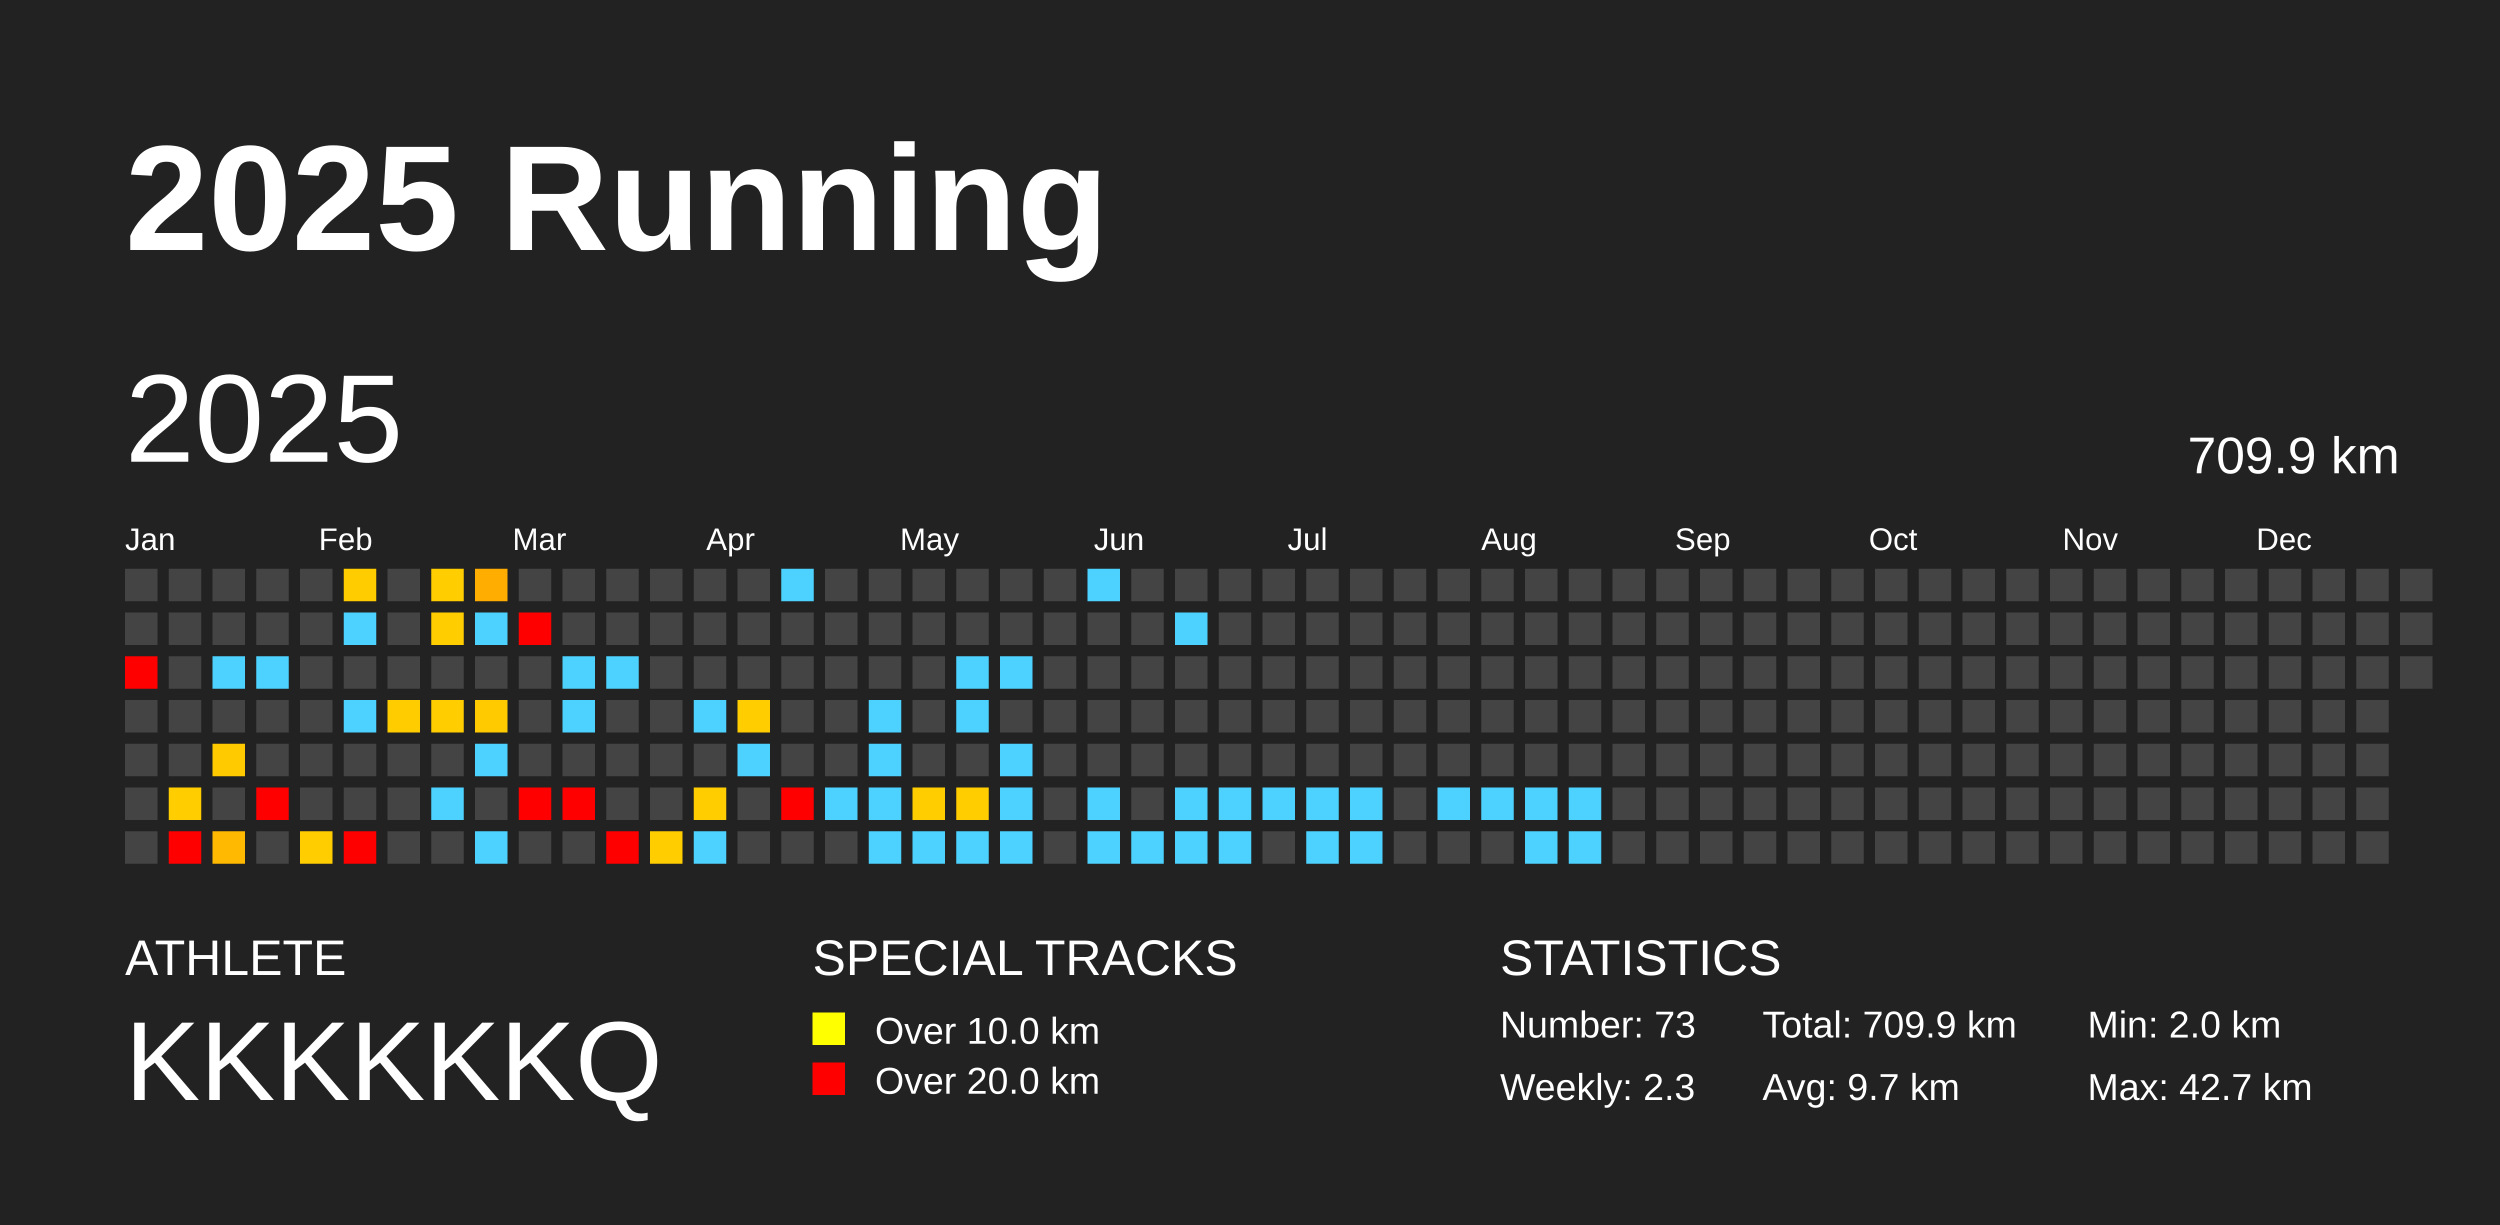
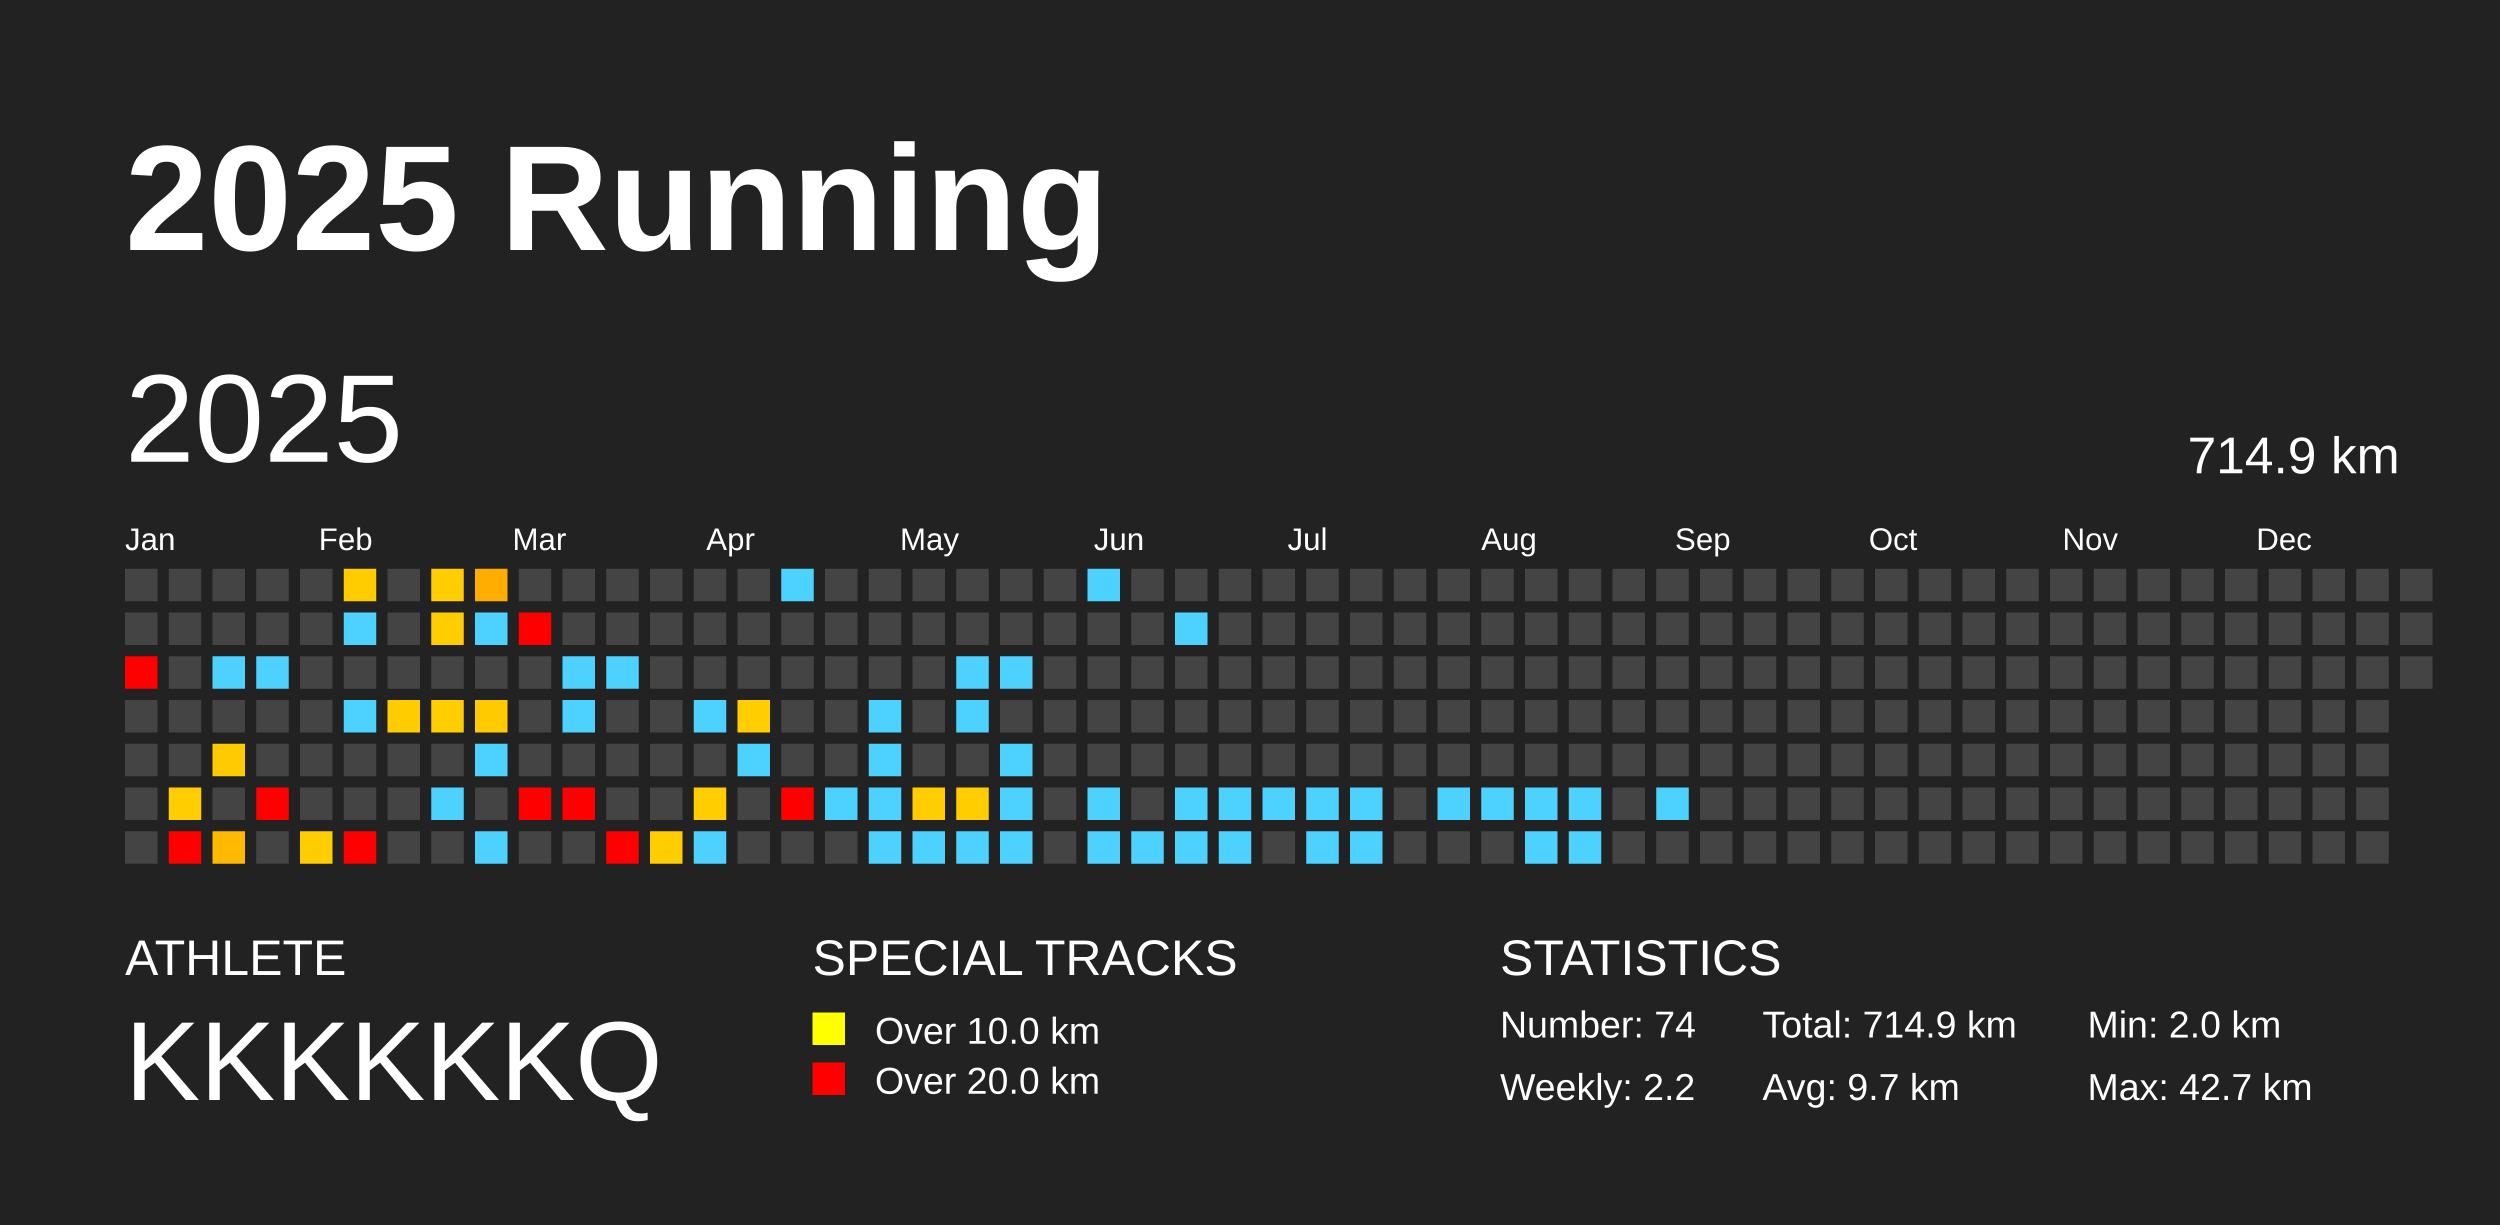
<svg xmlns="http://www.w3.org/2000/svg" baseProfile="full" height="98mm" version="1.1" viewBox="0,0,200,98" width="200mm">
  <defs />
  <rect fill="#222222" height="98" width="200" x="0" y="0" />
  <text fill="#FFFFFF" style="font-size:12px; font-family:Arial; font-weight:bold;" x="10" y="20">2025 Running</text>
  <text fill="#FFFFFF" style="font-size:4px; font-family:Arial" x="10" y="78">ATHLETE</text>
  <text fill="#FFFFFF" style="font-size:9px; font-family:Arial" x="10" y="88">KKKKKKQ</text>
  <text fill="#FFFFFF" style="font-size:4px; font-family:Arial" x="65" y="78">SPECIAL TRACKS</text>
  <rect fill="yellow" height="2.6" width="2.6" x="65" y="81" />
  <text fill="#FFFFFF" style="font-size:3px; font-family:Arial" x="70" y="83.5">Over 10.0 km</text>
  <rect fill="red" height="2.6" width="2.6" x="65" y="85" />
  <text fill="#FFFFFF" style="font-size:3px; font-family:Arial" x="70" y="87.5">Over 20.0 km</text>
  <text fill="#FFFFFF" style="font-size:4px; font-family:Arial" x="120" y="78">STATISTICS</text>
-   <text fill="#FFFFFF" style="font-size:3px; font-family:Arial" x="120" y="83">Number: 73</text>
-   <text fill="#FFFFFF" style="font-size:3px; font-family:Arial" x="120" y="88">Weekly: 2.3</text>
-   <text fill="#FFFFFF" style="font-size:3px; font-family:Arial" x="141" y="83">Total: 709.9 km</text>
+   <text fill="#FFFFFF" style="font-size:3px; font-family:Arial" x="120" y="83">Number: 74</text>
+   <text fill="#FFFFFF" style="font-size:3px; font-family:Arial" x="120" y="88">Weekly: 2.2</text>
+   <text fill="#FFFFFF" style="font-size:3px; font-family:Arial" x="141" y="83">Total: 714.9 km</text>
  <text fill="#FFFFFF" style="font-size:3px; font-family:Arial" x="141" y="88">Avg: 9.7 km</text>
  <text fill="#FFFFFF" style="font-size:3px; font-family:Arial" x="167" y="83">Min: 2.0 km</text>
  <text fill="#FFFFFF" style="font-size:3px; font-family:Arial" x="167" y="88">Max: 42.7 km</text>
  <text dominant-baseline="hanging" fill="#FFFFFF" style="font-size:10.0px; font-family:Arial;" x="10" y="30">2025</text>
-   <text dominant-baseline="hanging" fill="#FFFFFF" style="font-size:4.125px; font-family:Arial;" x="175" y="35">709.9 km</text>
+   <text dominant-baseline="hanging" fill="#FFFFFF" style="font-size:4.125px; font-family:Arial;" x="175" y="35">714.9 km</text>
  <text fill="#FFFFFF" style="font-size:2.5px; font-family:Arial" x="10.0" y="44">Jan</text>
  <text fill="#FFFFFF" style="font-size:2.5px; font-family:Arial" x="25.5" y="44">Feb</text>
  <text fill="#FFFFFF" style="font-size:2.5px; font-family:Arial" x="41.0" y="44">Mar</text>
  <text fill="#FFFFFF" style="font-size:2.5px; font-family:Arial" x="56.5" y="44">Apr</text>
  <text fill="#FFFFFF" style="font-size:2.5px; font-family:Arial" x="72.0" y="44">May</text>
  <text fill="#FFFFFF" style="font-size:2.5px; font-family:Arial" x="87.5" y="44">Jun</text>
  <text fill="#FFFFFF" style="font-size:2.5px; font-family:Arial" x="103.0" y="44">Jul</text>
  <text fill="#FFFFFF" style="font-size:2.5px; font-family:Arial" x="118.5" y="44">Aug</text>
  <text fill="#FFFFFF" style="font-size:2.5px; font-family:Arial" x="134.0" y="44">Sep</text>
  <text fill="#FFFFFF" style="font-size:2.5px; font-family:Arial" x="149.5" y="44">Oct</text>
  <text fill="#FFFFFF" style="font-size:2.5px; font-family:Arial" x="165.0" y="44">Nov</text>
  <text fill="#FFFFFF" style="font-size:2.5px; font-family:Arial" x="180.5" y="44">Dec</text>
  <rect fill="#444444" height="2.6" width="2.6" x="10.0" y="45.5" />
  <rect fill="#444444" height="2.6" width="2.6" x="10.0" y="49.0" />
  <rect fill="red" height="2.6" width="2.6" x="10.0" y="52.5" />
  <rect fill="#444444" height="2.6" width="2.6" x="10.0" y="56.0" />
  <rect fill="#444444" height="2.6" width="2.6" x="10.0" y="59.5" />
  <rect fill="#444444" height="2.6" width="2.6" x="10.0" y="63.0" />
  <rect fill="#444444" height="2.6" width="2.6" x="10.0" y="66.5" />
  <rect fill="#444444" height="2.6" width="2.6" x="13.5" y="45.5" />
  <rect fill="#444444" height="2.6" width="2.6" x="13.5" y="49.0" />
  <rect fill="#444444" height="2.6" width="2.6" x="13.5" y="52.5" />
  <rect fill="#444444" height="2.6" width="2.6" x="13.5" y="56.0" />
  <rect fill="#444444" height="2.6" width="2.6" x="13.5" y="59.5" />
  <rect fill="#ffcd00" height="2.6" width="2.6" x="13.5" y="63.0" />
  <rect fill="red" height="2.6" width="2.6" x="13.5" y="66.5" />
  <rect fill="#444444" height="2.6" width="2.6" x="17.0" y="45.5" />
  <rect fill="#444444" height="2.6" width="2.6" x="17.0" y="49.0" />
  <rect fill="#4dd2ff" height="2.6" width="2.6" x="17.0" y="52.5" />
  <rect fill="#444444" height="2.6" width="2.6" x="17.0" y="56.0" />
  <rect fill="#ffcb00" height="2.6" width="2.6" x="17.0" y="59.5" />
  <rect fill="#444444" height="2.6" width="2.6" x="17.0" y="63.0" />
  <rect fill="#ffb900" height="2.6" width="2.6" x="17.0" y="66.5" />
  <rect fill="#444444" height="2.6" width="2.6" x="20.5" y="45.5" />
  <rect fill="#444444" height="2.6" width="2.6" x="20.5" y="49.0" />
  <rect fill="#4dd2ff" height="2.6" width="2.6" x="20.5" y="52.5" />
  <rect fill="#444444" height="2.6" width="2.6" x="20.5" y="56.0" />
  <rect fill="#444444" height="2.6" width="2.6" x="20.5" y="59.5" />
  <rect fill="red" height="2.6" width="2.6" x="20.5" y="63.0" />
  <rect fill="#444444" height="2.6" width="2.6" x="20.5" y="66.5" />
  <rect fill="#444444" height="2.6" width="2.6" x="24.0" y="45.5" />
  <rect fill="#444444" height="2.6" width="2.6" x="24.0" y="49.0" />
  <rect fill="#444444" height="2.6" width="2.6" x="24.0" y="52.5" />
  <rect fill="#444444" height="2.6" width="2.6" x="24.0" y="56.0" />
  <rect fill="#444444" height="2.6" width="2.6" x="24.0" y="59.5" />
  <rect fill="#444444" height="2.6" width="2.6" x="24.0" y="63.0" />
  <rect fill="#ffcd00" height="2.6" width="2.6" x="24.0" y="66.5" />
  <rect fill="#ffcc00" height="2.6" width="2.6" x="27.5" y="45.5" />
  <rect fill="#4dd2ff" height="2.6" width="2.6" x="27.5" y="49.0" />
  <rect fill="#444444" height="2.6" width="2.6" x="27.5" y="52.5" />
  <rect fill="#4dd2ff" height="2.6" width="2.6" x="27.5" y="56.0" />
  <rect fill="#444444" height="2.6" width="2.6" x="27.5" y="59.5" />
  <rect fill="#444444" height="2.6" width="2.6" x="27.5" y="63.0" />
  <rect fill="red" height="2.6" width="2.6" x="27.5" y="66.5" />
  <rect fill="#444444" height="2.6" width="2.6" x="31.0" y="45.5" />
  <rect fill="#444444" height="2.6" width="2.6" x="31.0" y="49.0" />
  <rect fill="#444444" height="2.6" width="2.6" x="31.0" y="52.5" />
  <rect fill="#ffcc00" height="2.6" width="2.6" x="31.0" y="56.0" />
  <rect fill="#444444" height="2.6" width="2.6" x="31.0" y="59.5" />
  <rect fill="#444444" height="2.6" width="2.6" x="31.0" y="63.0" />
  <rect fill="#444444" height="2.6" width="2.6" x="31.0" y="66.5" />
  <rect fill="#ffcd00" height="2.6" width="2.6" x="34.5" y="45.5" />
  <rect fill="#ffcd00" height="2.6" width="2.6" x="34.5" y="49.0" />
  <rect fill="#444444" height="2.6" width="2.6" x="34.5" y="52.5" />
  <rect fill="#ffcd00" height="2.6" width="2.6" x="34.5" y="56.0" />
  <rect fill="#444444" height="2.6" width="2.6" x="34.5" y="59.5" />
  <rect fill="#4dd2ff" height="2.6" width="2.6" x="34.5" y="63.0" />
  <rect fill="#444444" height="2.6" width="2.6" x="34.5" y="66.5" />
  <rect fill="#ffad00" height="2.6" width="2.6" x="38.0" y="45.5" />
  <rect fill="#4dd2ff" height="2.6" width="2.6" x="38.0" y="49.0" />
  <rect fill="#444444" height="2.6" width="2.6" x="38.0" y="52.5" />
  <rect fill="#ffcb00" height="2.6" width="2.6" x="38.0" y="56.0" />
  <rect fill="#4dd2ff" height="2.6" width="2.6" x="38.0" y="59.5" />
  <rect fill="#444444" height="2.6" width="2.6" x="38.0" y="63.0" />
  <rect fill="#4dd2ff" height="2.6" width="2.6" x="38.0" y="66.5" />
  <rect fill="#444444" height="2.6" width="2.6" x="41.5" y="45.5" />
  <rect fill="red" height="2.6" width="2.6" x="41.5" y="49.0" />
  <rect fill="#444444" height="2.6" width="2.6" x="41.5" y="52.5" />
  <rect fill="#444444" height="2.6" width="2.6" x="41.5" y="56.0" />
  <rect fill="#444444" height="2.6" width="2.6" x="41.5" y="59.5" />
  <rect fill="red" height="2.6" width="2.6" x="41.5" y="63.0" />
  <rect fill="#444444" height="2.6" width="2.6" x="41.5" y="66.5" />
  <rect fill="#444444" height="2.6" width="2.6" x="45.0" y="45.5" />
  <rect fill="#444444" height="2.6" width="2.6" x="45.0" y="49.0" />
  <rect fill="#4dd2ff" height="2.6" width="2.6" x="45.0" y="52.5" />
  <rect fill="#4dd2ff" height="2.6" width="2.6" x="45.0" y="56.0" />
  <rect fill="#444444" height="2.6" width="2.6" x="45.0" y="59.5" />
  <rect fill="red" height="2.6" width="2.6" x="45.0" y="63.0" />
  <rect fill="#444444" height="2.6" width="2.6" x="45.0" y="66.5" />
  <rect fill="#444444" height="2.6" width="2.6" x="48.5" y="45.5" />
  <rect fill="#444444" height="2.6" width="2.6" x="48.5" y="49.0" />
  <rect fill="#4dd2ff" height="2.6" width="2.6" x="48.5" y="52.5" />
  <rect fill="#444444" height="2.6" width="2.6" x="48.5" y="56.0" />
  <rect fill="#444444" height="2.6" width="2.6" x="48.5" y="59.5" />
  <rect fill="#444444" height="2.6" width="2.6" x="48.5" y="63.0" />
  <rect fill="red" height="2.6" width="2.6" x="48.5" y="66.5" />
  <rect fill="#444444" height="2.6" width="2.6" x="52.0" y="45.5" />
  <rect fill="#444444" height="2.6" width="2.6" x="52.0" y="49.0" />
  <rect fill="#444444" height="2.6" width="2.6" x="52.0" y="52.5" />
  <rect fill="#444444" height="2.6" width="2.6" x="52.0" y="56.0" />
  <rect fill="#444444" height="2.6" width="2.6" x="52.0" y="59.5" />
  <rect fill="#444444" height="2.6" width="2.6" x="52.0" y="63.0" />
  <rect fill="#ffcd00" height="2.6" width="2.6" x="52.0" y="66.5" />
  <rect fill="#444444" height="2.6" width="2.6" x="55.5" y="45.5" />
  <rect fill="#444444" height="2.6" width="2.6" x="55.5" y="49.0" />
  <rect fill="#444444" height="2.6" width="2.6" x="55.5" y="52.5" />
  <rect fill="#4dd2ff" height="2.6" width="2.6" x="55.5" y="56.0" />
  <rect fill="#444444" height="2.6" width="2.6" x="55.5" y="59.5" />
  <rect fill="#ffcd00" height="2.6" width="2.6" x="55.5" y="63.0" />
  <rect fill="#4dd2ff" height="2.6" width="2.6" x="55.5" y="66.5" />
  <rect fill="#444444" height="2.6" width="2.6" x="59.0" y="45.5" />
  <rect fill="#444444" height="2.6" width="2.6" x="59.0" y="49.0" />
  <rect fill="#444444" height="2.6" width="2.6" x="59.0" y="52.5" />
  <rect fill="#ffcd00" height="2.6" width="2.6" x="59.0" y="56.0" />
  <rect fill="#4dd2ff" height="2.6" width="2.6" x="59.0" y="59.5" />
  <rect fill="#444444" height="2.6" width="2.6" x="59.0" y="63.0" />
  <rect fill="#444444" height="2.6" width="2.6" x="59.0" y="66.5" />
  <rect fill="#4dd2ff" height="2.6" width="2.6" x="62.5" y="45.5" />
  <rect fill="#444444" height="2.6" width="2.6" x="62.5" y="49.0" />
  <rect fill="#444444" height="2.6" width="2.6" x="62.5" y="52.5" />
  <rect fill="#444444" height="2.6" width="2.6" x="62.5" y="56.0" />
  <rect fill="#444444" height="2.6" width="2.6" x="62.5" y="59.5" />
  <rect fill="red" height="2.6" width="2.6" x="62.5" y="63.0" />
  <rect fill="#444444" height="2.6" width="2.6" x="62.5" y="66.5" />
  <rect fill="#444444" height="2.6" width="2.6" x="66.0" y="45.5" />
  <rect fill="#444444" height="2.6" width="2.6" x="66.0" y="49.0" />
  <rect fill="#444444" height="2.6" width="2.6" x="66.0" y="52.5" />
  <rect fill="#444444" height="2.6" width="2.6" x="66.0" y="56.0" />
  <rect fill="#444444" height="2.6" width="2.6" x="66.0" y="59.5" />
  <rect fill="#4dd2ff" height="2.6" width="2.6" x="66.0" y="63.0" />
  <rect fill="#444444" height="2.6" width="2.6" x="66.0" y="66.5" />
  <rect fill="#444444" height="2.6" width="2.6" x="69.5" y="45.5" />
  <rect fill="#444444" height="2.6" width="2.6" x="69.5" y="49.0" />
  <rect fill="#444444" height="2.6" width="2.6" x="69.5" y="52.5" />
  <rect fill="#4dd2ff" height="2.6" width="2.6" x="69.5" y="56.0" />
  <rect fill="#4dd2ff" height="2.6" width="2.6" x="69.5" y="59.5" />
  <rect fill="#4dd2ff" height="2.6" width="2.6" x="69.5" y="63.0" />
  <rect fill="#4dd2ff" height="2.6" width="2.6" x="69.5" y="66.5" />
  <rect fill="#444444" height="2.6" width="2.6" x="73.0" y="45.5" />
  <rect fill="#444444" height="2.6" width="2.6" x="73.0" y="49.0" />
  <rect fill="#444444" height="2.6" width="2.6" x="73.0" y="52.5" />
  <rect fill="#444444" height="2.6" width="2.6" x="73.0" y="56.0" />
  <rect fill="#444444" height="2.6" width="2.6" x="73.0" y="59.5" />
  <rect fill="#ffcd00" height="2.6" width="2.6" x="73.0" y="63.0" />
  <rect fill="#4dd2ff" height="2.6" width="2.6" x="73.0" y="66.5" />
  <rect fill="#444444" height="2.6" width="2.6" x="76.5" y="45.5" />
  <rect fill="#444444" height="2.6" width="2.6" x="76.5" y="49.0" />
  <rect fill="#4dd2ff" height="2.6" width="2.6" x="76.5" y="52.5" />
  <rect fill="#4dd2ff" height="2.6" width="2.6" x="76.5" y="56.0" />
  <rect fill="#444444" height="2.6" width="2.6" x="76.5" y="59.5" />
  <rect fill="#ffcd00" height="2.6" width="2.6" x="76.5" y="63.0" />
  <rect fill="#4dd2ff" height="2.6" width="2.6" x="76.5" y="66.5" />
  <rect fill="#444444" height="2.6" width="2.6" x="80.0" y="45.5" />
  <rect fill="#444444" height="2.6" width="2.6" x="80.0" y="49.0" />
  <rect fill="#4dd2ff" height="2.6" width="2.6" x="80.0" y="52.5" />
  <rect fill="#444444" height="2.6" width="2.6" x="80.0" y="56.0" />
  <rect fill="#4dd2ff" height="2.6" width="2.6" x="80.0" y="59.5" />
  <rect fill="#4dd2ff" height="2.6" width="2.6" x="80.0" y="63.0" />
  <rect fill="#4dd2ff" height="2.6" width="2.6" x="80.0" y="66.5" />
  <rect fill="#444444" height="2.6" width="2.6" x="83.5" y="45.5" />
  <rect fill="#444444" height="2.6" width="2.6" x="83.5" y="49.0" />
  <rect fill="#444444" height="2.6" width="2.6" x="83.5" y="52.5" />
  <rect fill="#444444" height="2.6" width="2.6" x="83.5" y="56.0" />
  <rect fill="#444444" height="2.6" width="2.6" x="83.5" y="59.5" />
  <rect fill="#444444" height="2.6" width="2.6" x="83.5" y="63.0" />
  <rect fill="#444444" height="2.6" width="2.6" x="83.5" y="66.5" />
  <rect fill="#4dd2ff" height="2.6" width="2.6" x="87.0" y="45.5" />
  <rect fill="#444444" height="2.6" width="2.6" x="87.0" y="49.0" />
  <rect fill="#444444" height="2.6" width="2.6" x="87.0" y="52.5" />
  <rect fill="#444444" height="2.6" width="2.6" x="87.0" y="56.0" />
  <rect fill="#444444" height="2.6" width="2.6" x="87.0" y="59.5" />
  <rect fill="#4dd2ff" height="2.6" width="2.6" x="87.0" y="63.0" />
  <rect fill="#4dd2ff" height="2.6" width="2.6" x="87.0" y="66.5" />
  <rect fill="#444444" height="2.6" width="2.6" x="90.5" y="45.5" />
  <rect fill="#444444" height="2.6" width="2.6" x="90.5" y="49.0" />
  <rect fill="#444444" height="2.6" width="2.6" x="90.5" y="52.5" />
  <rect fill="#444444" height="2.6" width="2.6" x="90.5" y="56.0" />
  <rect fill="#444444" height="2.6" width="2.6" x="90.5" y="59.5" />
  <rect fill="#444444" height="2.6" width="2.6" x="90.5" y="63.0" />
  <rect fill="#4dd2ff" height="2.6" width="2.6" x="90.5" y="66.5" />
  <rect fill="#444444" height="2.6" width="2.6" x="94.0" y="45.5" />
  <rect fill="#4dd2ff" height="2.6" width="2.6" x="94.0" y="49.0" />
  <rect fill="#444444" height="2.6" width="2.6" x="94.0" y="52.5" />
  <rect fill="#444444" height="2.6" width="2.6" x="94.0" y="56.0" />
  <rect fill="#444444" height="2.6" width="2.6" x="94.0" y="59.5" />
  <rect fill="#4dd2ff" height="2.6" width="2.6" x="94.0" y="63.0" />
  <rect fill="#4dd2ff" height="2.6" width="2.6" x="94.0" y="66.5" />
  <rect fill="#444444" height="2.6" width="2.6" x="97.5" y="45.5" />
  <rect fill="#444444" height="2.6" width="2.6" x="97.5" y="49.0" />
  <rect fill="#444444" height="2.6" width="2.6" x="97.5" y="52.5" />
  <rect fill="#444444" height="2.6" width="2.6" x="97.5" y="56.0" />
  <rect fill="#444444" height="2.6" width="2.6" x="97.5" y="59.5" />
  <rect fill="#4dd2ff" height="2.6" width="2.6" x="97.5" y="63.0" />
  <rect fill="#4dd2ff" height="2.6" width="2.6" x="97.5" y="66.5" />
  <rect fill="#444444" height="2.6" width="2.6" x="101.0" y="45.5" />
  <rect fill="#444444" height="2.6" width="2.6" x="101.0" y="49.0" />
  <rect fill="#444444" height="2.6" width="2.6" x="101.0" y="52.5" />
  <rect fill="#444444" height="2.6" width="2.6" x="101.0" y="56.0" />
  <rect fill="#444444" height="2.6" width="2.6" x="101.0" y="59.5" />
  <rect fill="#4dd2ff" height="2.6" width="2.6" x="101.0" y="63.0" />
  <rect fill="#444444" height="2.6" width="2.6" x="101.0" y="66.5" />
  <rect fill="#444444" height="2.6" width="2.6" x="104.5" y="45.5" />
  <rect fill="#444444" height="2.6" width="2.6" x="104.5" y="49.0" />
  <rect fill="#444444" height="2.6" width="2.6" x="104.5" y="52.5" />
  <rect fill="#444444" height="2.6" width="2.6" x="104.5" y="56.0" />
  <rect fill="#444444" height="2.6" width="2.6" x="104.5" y="59.5" />
  <rect fill="#4dd2ff" height="2.6" width="2.6" x="104.5" y="63.0" />
  <rect fill="#4dd2ff" height="2.6" width="2.6" x="104.5" y="66.5" />
  <rect fill="#444444" height="2.6" width="2.6" x="108.0" y="45.5" />
  <rect fill="#444444" height="2.6" width="2.6" x="108.0" y="49.0" />
  <rect fill="#444444" height="2.6" width="2.6" x="108.0" y="52.5" />
  <rect fill="#444444" height="2.6" width="2.6" x="108.0" y="56.0" />
  <rect fill="#444444" height="2.6" width="2.6" x="108.0" y="59.5" />
  <rect fill="#4dd2ff" height="2.6" width="2.6" x="108.0" y="63.0" />
  <rect fill="#4dd2ff" height="2.6" width="2.6" x="108.0" y="66.5" />
  <rect fill="#444444" height="2.6" width="2.6" x="111.5" y="45.5" />
  <rect fill="#444444" height="2.6" width="2.6" x="111.5" y="49.0" />
  <rect fill="#444444" height="2.6" width="2.6" x="111.5" y="52.5" />
  <rect fill="#444444" height="2.6" width="2.6" x="111.5" y="56.0" />
  <rect fill="#444444" height="2.6" width="2.6" x="111.5" y="59.5" />
  <rect fill="#444444" height="2.6" width="2.6" x="111.5" y="63.0" />
  <rect fill="#444444" height="2.6" width="2.6" x="111.5" y="66.5" />
  <rect fill="#444444" height="2.6" width="2.6" x="115.0" y="45.5" />
  <rect fill="#444444" height="2.6" width="2.6" x="115.0" y="49.0" />
  <rect fill="#444444" height="2.6" width="2.6" x="115.0" y="52.5" />
  <rect fill="#444444" height="2.6" width="2.6" x="115.0" y="56.0" />
  <rect fill="#444444" height="2.6" width="2.6" x="115.0" y="59.5" />
  <rect fill="#4dd2ff" height="2.6" width="2.6" x="115.0" y="63.0" />
  <rect fill="#444444" height="2.6" width="2.6" x="115.0" y="66.5" />
  <rect fill="#444444" height="2.6" width="2.6" x="118.5" y="45.5" />
  <rect fill="#444444" height="2.6" width="2.6" x="118.5" y="49.0" />
  <rect fill="#444444" height="2.6" width="2.6" x="118.5" y="52.5" />
  <rect fill="#444444" height="2.6" width="2.6" x="118.5" y="56.0" />
  <rect fill="#444444" height="2.6" width="2.6" x="118.5" y="59.5" />
  <rect fill="#4dd2ff" height="2.6" width="2.6" x="118.5" y="63.0" />
  <rect fill="#444444" height="2.6" width="2.6" x="118.5" y="66.5" />
  <rect fill="#444444" height="2.6" width="2.6" x="122.0" y="45.5" />
  <rect fill="#444444" height="2.6" width="2.6" x="122.0" y="49.0" />
  <rect fill="#444444" height="2.6" width="2.6" x="122.0" y="52.5" />
  <rect fill="#444444" height="2.6" width="2.6" x="122.0" y="56.0" />
  <rect fill="#444444" height="2.6" width="2.6" x="122.0" y="59.5" />
  <rect fill="#4dd2ff" height="2.6" width="2.6" x="122.0" y="63.0" />
  <rect fill="#4dd2ff" height="2.6" width="2.6" x="122.0" y="66.5" />
  <rect fill="#444444" height="2.6" width="2.6" x="125.5" y="45.5" />
  <rect fill="#444444" height="2.6" width="2.6" x="125.5" y="49.0" />
  <rect fill="#444444" height="2.6" width="2.6" x="125.5" y="52.5" />
  <rect fill="#444444" height="2.6" width="2.6" x="125.5" y="56.0" />
  <rect fill="#444444" height="2.6" width="2.6" x="125.5" y="59.5" />
  <rect fill="#4dd2ff" height="2.6" width="2.6" x="125.5" y="63.0" />
  <rect fill="#4dd2ff" height="2.6" width="2.6" x="125.5" y="66.5" />
  <rect fill="#444444" height="2.6" width="2.6" x="129.0" y="45.5" />
  <rect fill="#444444" height="2.6" width="2.6" x="129.0" y="49.0" />
  <rect fill="#444444" height="2.6" width="2.6" x="129.0" y="52.5" />
  <rect fill="#444444" height="2.6" width="2.6" x="129.0" y="56.0" />
  <rect fill="#444444" height="2.6" width="2.6" x="129.0" y="59.5" />
  <rect fill="#444444" height="2.6" width="2.6" x="129.0" y="63.0" />
  <rect fill="#444444" height="2.6" width="2.6" x="129.0" y="66.5" />
  <rect fill="#444444" height="2.6" width="2.6" x="132.5" y="45.5" />
  <rect fill="#444444" height="2.6" width="2.6" x="132.5" y="49.0" />
  <rect fill="#444444" height="2.6" width="2.6" x="132.5" y="52.5" />
  <rect fill="#444444" height="2.6" width="2.6" x="132.5" y="56.0" />
  <rect fill="#444444" height="2.6" width="2.6" x="132.5" y="59.5" />
-   <rect fill="#444444" height="2.6" width="2.6" x="132.5" y="63.0" />
+   <rect fill="#4dd2ff" height="2.6" width="2.6" x="132.5" y="63.0" />
  <rect fill="#444444" height="2.6" width="2.6" x="132.5" y="66.5" />
  <rect fill="#444444" height="2.6" width="2.6" x="136.0" y="45.5" />
  <rect fill="#444444" height="2.6" width="2.6" x="136.0" y="49.0" />
  <rect fill="#444444" height="2.6" width="2.6" x="136.0" y="52.5" />
  <rect fill="#444444" height="2.6" width="2.6" x="136.0" y="56.0" />
  <rect fill="#444444" height="2.6" width="2.6" x="136.0" y="59.5" />
  <rect fill="#444444" height="2.6" width="2.6" x="136.0" y="63.0" />
  <rect fill="#444444" height="2.6" width="2.6" x="136.0" y="66.5" />
  <rect fill="#444444" height="2.6" width="2.6" x="139.5" y="45.5" />
  <rect fill="#444444" height="2.6" width="2.6" x="139.5" y="49.0" />
  <rect fill="#444444" height="2.6" width="2.6" x="139.5" y="52.5" />
  <rect fill="#444444" height="2.6" width="2.6" x="139.5" y="56.0" />
  <rect fill="#444444" height="2.6" width="2.6" x="139.5" y="59.5" />
  <rect fill="#444444" height="2.6" width="2.6" x="139.5" y="63.0" />
  <rect fill="#444444" height="2.6" width="2.6" x="139.5" y="66.5" />
  <rect fill="#444444" height="2.6" width="2.6" x="143.0" y="45.5" />
  <rect fill="#444444" height="2.6" width="2.6" x="143.0" y="49.0" />
  <rect fill="#444444" height="2.6" width="2.6" x="143.0" y="52.5" />
  <rect fill="#444444" height="2.6" width="2.6" x="143.0" y="56.0" />
  <rect fill="#444444" height="2.6" width="2.6" x="143.0" y="59.5" />
  <rect fill="#444444" height="2.6" width="2.6" x="143.0" y="63.0" />
  <rect fill="#444444" height="2.6" width="2.6" x="143.0" y="66.5" />
  <rect fill="#444444" height="2.6" width="2.6" x="146.5" y="45.5" />
  <rect fill="#444444" height="2.6" width="2.6" x="146.5" y="49.0" />
  <rect fill="#444444" height="2.6" width="2.6" x="146.5" y="52.5" />
  <rect fill="#444444" height="2.6" width="2.6" x="146.5" y="56.0" />
  <rect fill="#444444" height="2.6" width="2.6" x="146.5" y="59.5" />
  <rect fill="#444444" height="2.6" width="2.6" x="146.5" y="63.0" />
  <rect fill="#444444" height="2.6" width="2.6" x="146.5" y="66.5" />
  <rect fill="#444444" height="2.6" width="2.6" x="150.0" y="45.5" />
  <rect fill="#444444" height="2.6" width="2.6" x="150.0" y="49.0" />
  <rect fill="#444444" height="2.6" width="2.6" x="150.0" y="52.5" />
  <rect fill="#444444" height="2.6" width="2.6" x="150.0" y="56.0" />
  <rect fill="#444444" height="2.6" width="2.6" x="150.0" y="59.5" />
  <rect fill="#444444" height="2.6" width="2.6" x="150.0" y="63.0" />
  <rect fill="#444444" height="2.6" width="2.6" x="150.0" y="66.5" />
  <rect fill="#444444" height="2.6" width="2.6" x="153.5" y="45.5" />
  <rect fill="#444444" height="2.6" width="2.6" x="153.5" y="49.0" />
  <rect fill="#444444" height="2.6" width="2.6" x="153.5" y="52.5" />
  <rect fill="#444444" height="2.6" width="2.6" x="153.5" y="56.0" />
  <rect fill="#444444" height="2.6" width="2.6" x="153.5" y="59.5" />
  <rect fill="#444444" height="2.6" width="2.6" x="153.5" y="63.0" />
  <rect fill="#444444" height="2.6" width="2.6" x="153.5" y="66.5" />
  <rect fill="#444444" height="2.6" width="2.6" x="157.0" y="45.5" />
  <rect fill="#444444" height="2.6" width="2.6" x="157.0" y="49.0" />
  <rect fill="#444444" height="2.6" width="2.6" x="157.0" y="52.5" />
  <rect fill="#444444" height="2.6" width="2.6" x="157.0" y="56.0" />
  <rect fill="#444444" height="2.6" width="2.6" x="157.0" y="59.5" />
  <rect fill="#444444" height="2.6" width="2.6" x="157.0" y="63.0" />
  <rect fill="#444444" height="2.6" width="2.6" x="157.0" y="66.5" />
  <rect fill="#444444" height="2.6" width="2.6" x="160.5" y="45.5" />
  <rect fill="#444444" height="2.6" width="2.6" x="160.5" y="49.0" />
  <rect fill="#444444" height="2.6" width="2.6" x="160.5" y="52.5" />
  <rect fill="#444444" height="2.6" width="2.6" x="160.5" y="56.0" />
  <rect fill="#444444" height="2.6" width="2.6" x="160.5" y="59.5" />
  <rect fill="#444444" height="2.6" width="2.6" x="160.5" y="63.0" />
  <rect fill="#444444" height="2.6" width="2.6" x="160.5" y="66.5" />
  <rect fill="#444444" height="2.6" width="2.6" x="164.0" y="45.5" />
  <rect fill="#444444" height="2.6" width="2.6" x="164.0" y="49.0" />
  <rect fill="#444444" height="2.6" width="2.6" x="164.0" y="52.5" />
  <rect fill="#444444" height="2.6" width="2.6" x="164.0" y="56.0" />
  <rect fill="#444444" height="2.6" width="2.6" x="164.0" y="59.5" />
  <rect fill="#444444" height="2.6" width="2.6" x="164.0" y="63.0" />
  <rect fill="#444444" height="2.6" width="2.6" x="164.0" y="66.5" />
  <rect fill="#444444" height="2.6" width="2.6" x="167.5" y="45.5" />
  <rect fill="#444444" height="2.6" width="2.6" x="167.5" y="49.0" />
  <rect fill="#444444" height="2.6" width="2.6" x="167.5" y="52.5" />
  <rect fill="#444444" height="2.6" width="2.6" x="167.5" y="56.0" />
  <rect fill="#444444" height="2.6" width="2.6" x="167.5" y="59.5" />
  <rect fill="#444444" height="2.6" width="2.6" x="167.5" y="63.0" />
  <rect fill="#444444" height="2.6" width="2.6" x="167.5" y="66.5" />
  <rect fill="#444444" height="2.6" width="2.6" x="171.0" y="45.5" />
  <rect fill="#444444" height="2.6" width="2.6" x="171.0" y="49.0" />
  <rect fill="#444444" height="2.6" width="2.6" x="171.0" y="52.5" />
  <rect fill="#444444" height="2.6" width="2.6" x="171.0" y="56.0" />
  <rect fill="#444444" height="2.6" width="2.6" x="171.0" y="59.5" />
  <rect fill="#444444" height="2.6" width="2.6" x="171.0" y="63.0" />
  <rect fill="#444444" height="2.6" width="2.6" x="171.0" y="66.5" />
  <rect fill="#444444" height="2.6" width="2.6" x="174.5" y="45.5" />
  <rect fill="#444444" height="2.6" width="2.6" x="174.5" y="49.0" />
  <rect fill="#444444" height="2.6" width="2.6" x="174.5" y="52.5" />
  <rect fill="#444444" height="2.6" width="2.6" x="174.5" y="56.0" />
  <rect fill="#444444" height="2.6" width="2.6" x="174.5" y="59.5" />
  <rect fill="#444444" height="2.6" width="2.6" x="174.5" y="63.0" />
  <rect fill="#444444" height="2.6" width="2.6" x="174.5" y="66.5" />
  <rect fill="#444444" height="2.6" width="2.6" x="178.0" y="45.5" />
  <rect fill="#444444" height="2.6" width="2.6" x="178.0" y="49.0" />
  <rect fill="#444444" height="2.6" width="2.6" x="178.0" y="52.5" />
  <rect fill="#444444" height="2.6" width="2.6" x="178.0" y="56.0" />
  <rect fill="#444444" height="2.6" width="2.6" x="178.0" y="59.5" />
  <rect fill="#444444" height="2.6" width="2.6" x="178.0" y="63.0" />
  <rect fill="#444444" height="2.6" width="2.6" x="178.0" y="66.5" />
  <rect fill="#444444" height="2.6" width="2.6" x="181.5" y="45.5" />
  <rect fill="#444444" height="2.6" width="2.6" x="181.5" y="49.0" />
  <rect fill="#444444" height="2.6" width="2.6" x="181.5" y="52.5" />
  <rect fill="#444444" height="2.6" width="2.6" x="181.5" y="56.0" />
  <rect fill="#444444" height="2.6" width="2.6" x="181.5" y="59.5" />
  <rect fill="#444444" height="2.6" width="2.6" x="181.5" y="63.0" />
  <rect fill="#444444" height="2.6" width="2.6" x="181.5" y="66.5" />
  <rect fill="#444444" height="2.6" width="2.6" x="185.0" y="45.5" />
  <rect fill="#444444" height="2.6" width="2.6" x="185.0" y="49.0" />
  <rect fill="#444444" height="2.6" width="2.6" x="185.0" y="52.5" />
  <rect fill="#444444" height="2.6" width="2.6" x="185.0" y="56.0" />
  <rect fill="#444444" height="2.6" width="2.6" x="185.0" y="59.5" />
  <rect fill="#444444" height="2.6" width="2.6" x="185.0" y="63.0" />
  <rect fill="#444444" height="2.6" width="2.6" x="185.0" y="66.5" />
  <rect fill="#444444" height="2.6" width="2.6" x="188.5" y="45.5" />
  <rect fill="#444444" height="2.6" width="2.6" x="188.5" y="49.0" />
  <rect fill="#444444" height="2.6" width="2.6" x="188.5" y="52.5" />
  <rect fill="#444444" height="2.6" width="2.6" x="188.5" y="56.0" />
  <rect fill="#444444" height="2.6" width="2.6" x="188.5" y="59.5" />
  <rect fill="#444444" height="2.6" width="2.6" x="188.5" y="63.0" />
  <rect fill="#444444" height="2.6" width="2.6" x="188.5" y="66.5" />
  <rect fill="#444444" height="2.6" width="2.6" x="192.0" y="45.5" />
  <rect fill="#444444" height="2.6" width="2.6" x="192.0" y="49.0" />
  <rect fill="#444444" height="2.6" width="2.6" x="192.0" y="52.5" />
</svg>
